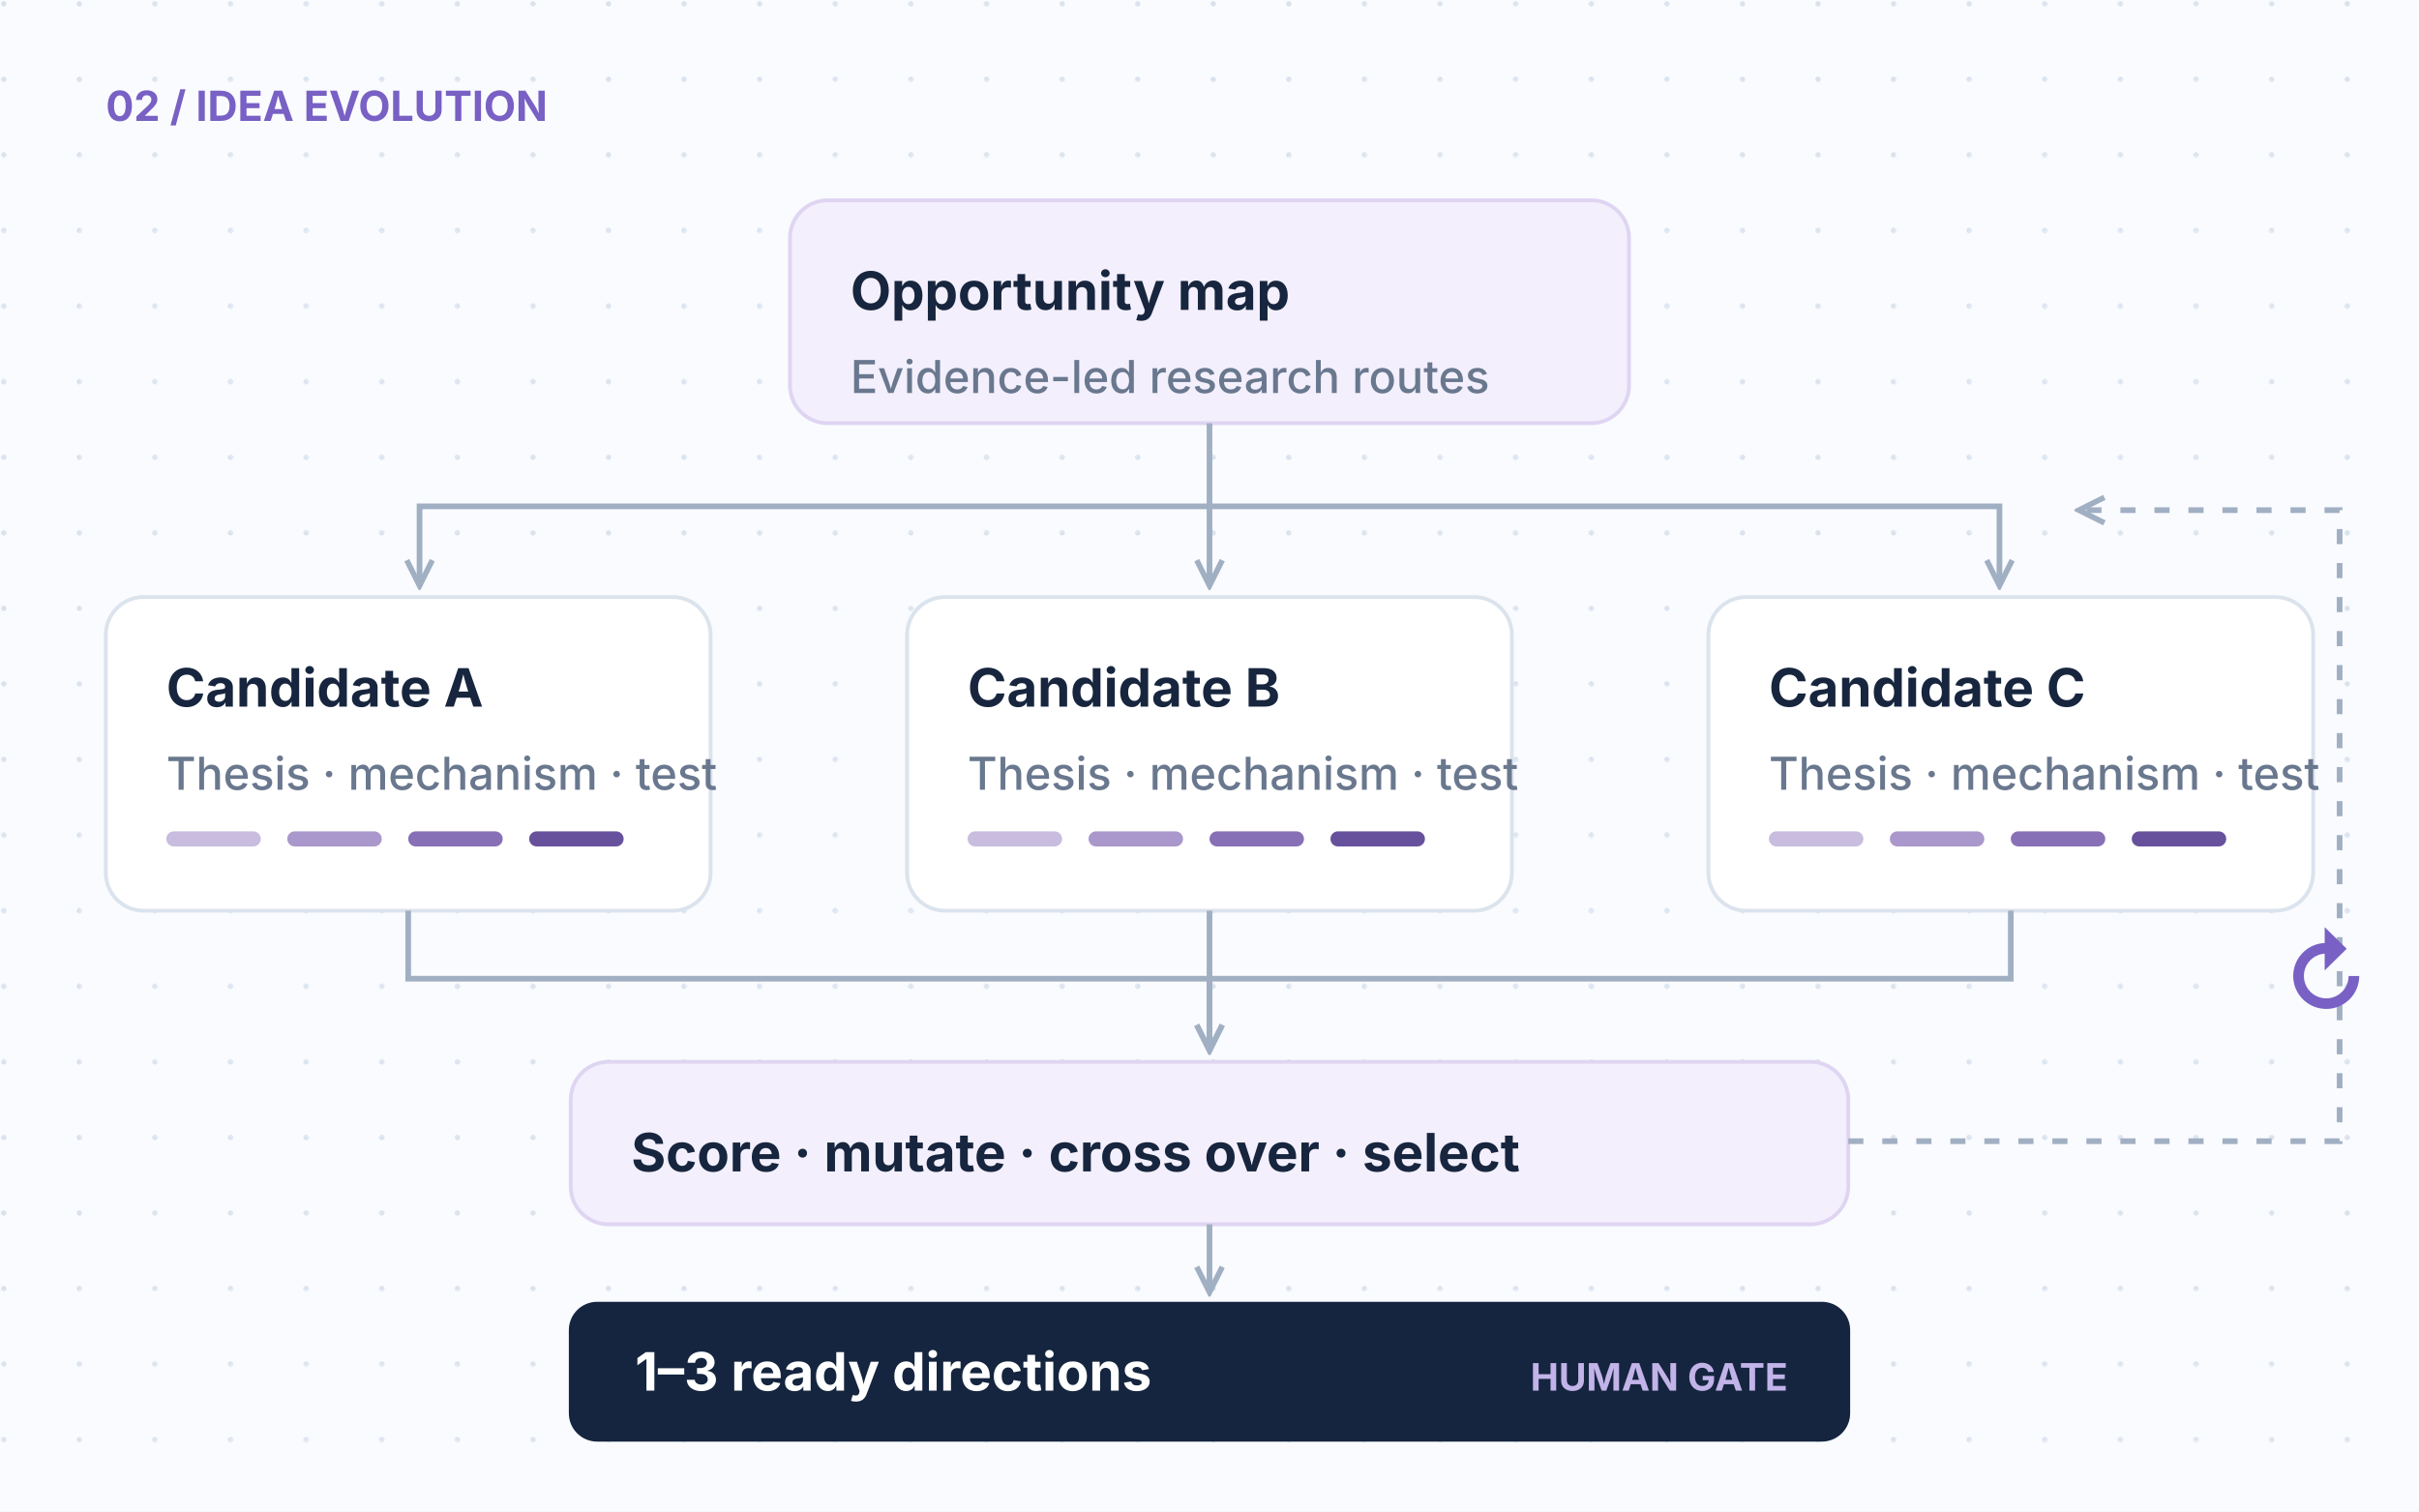
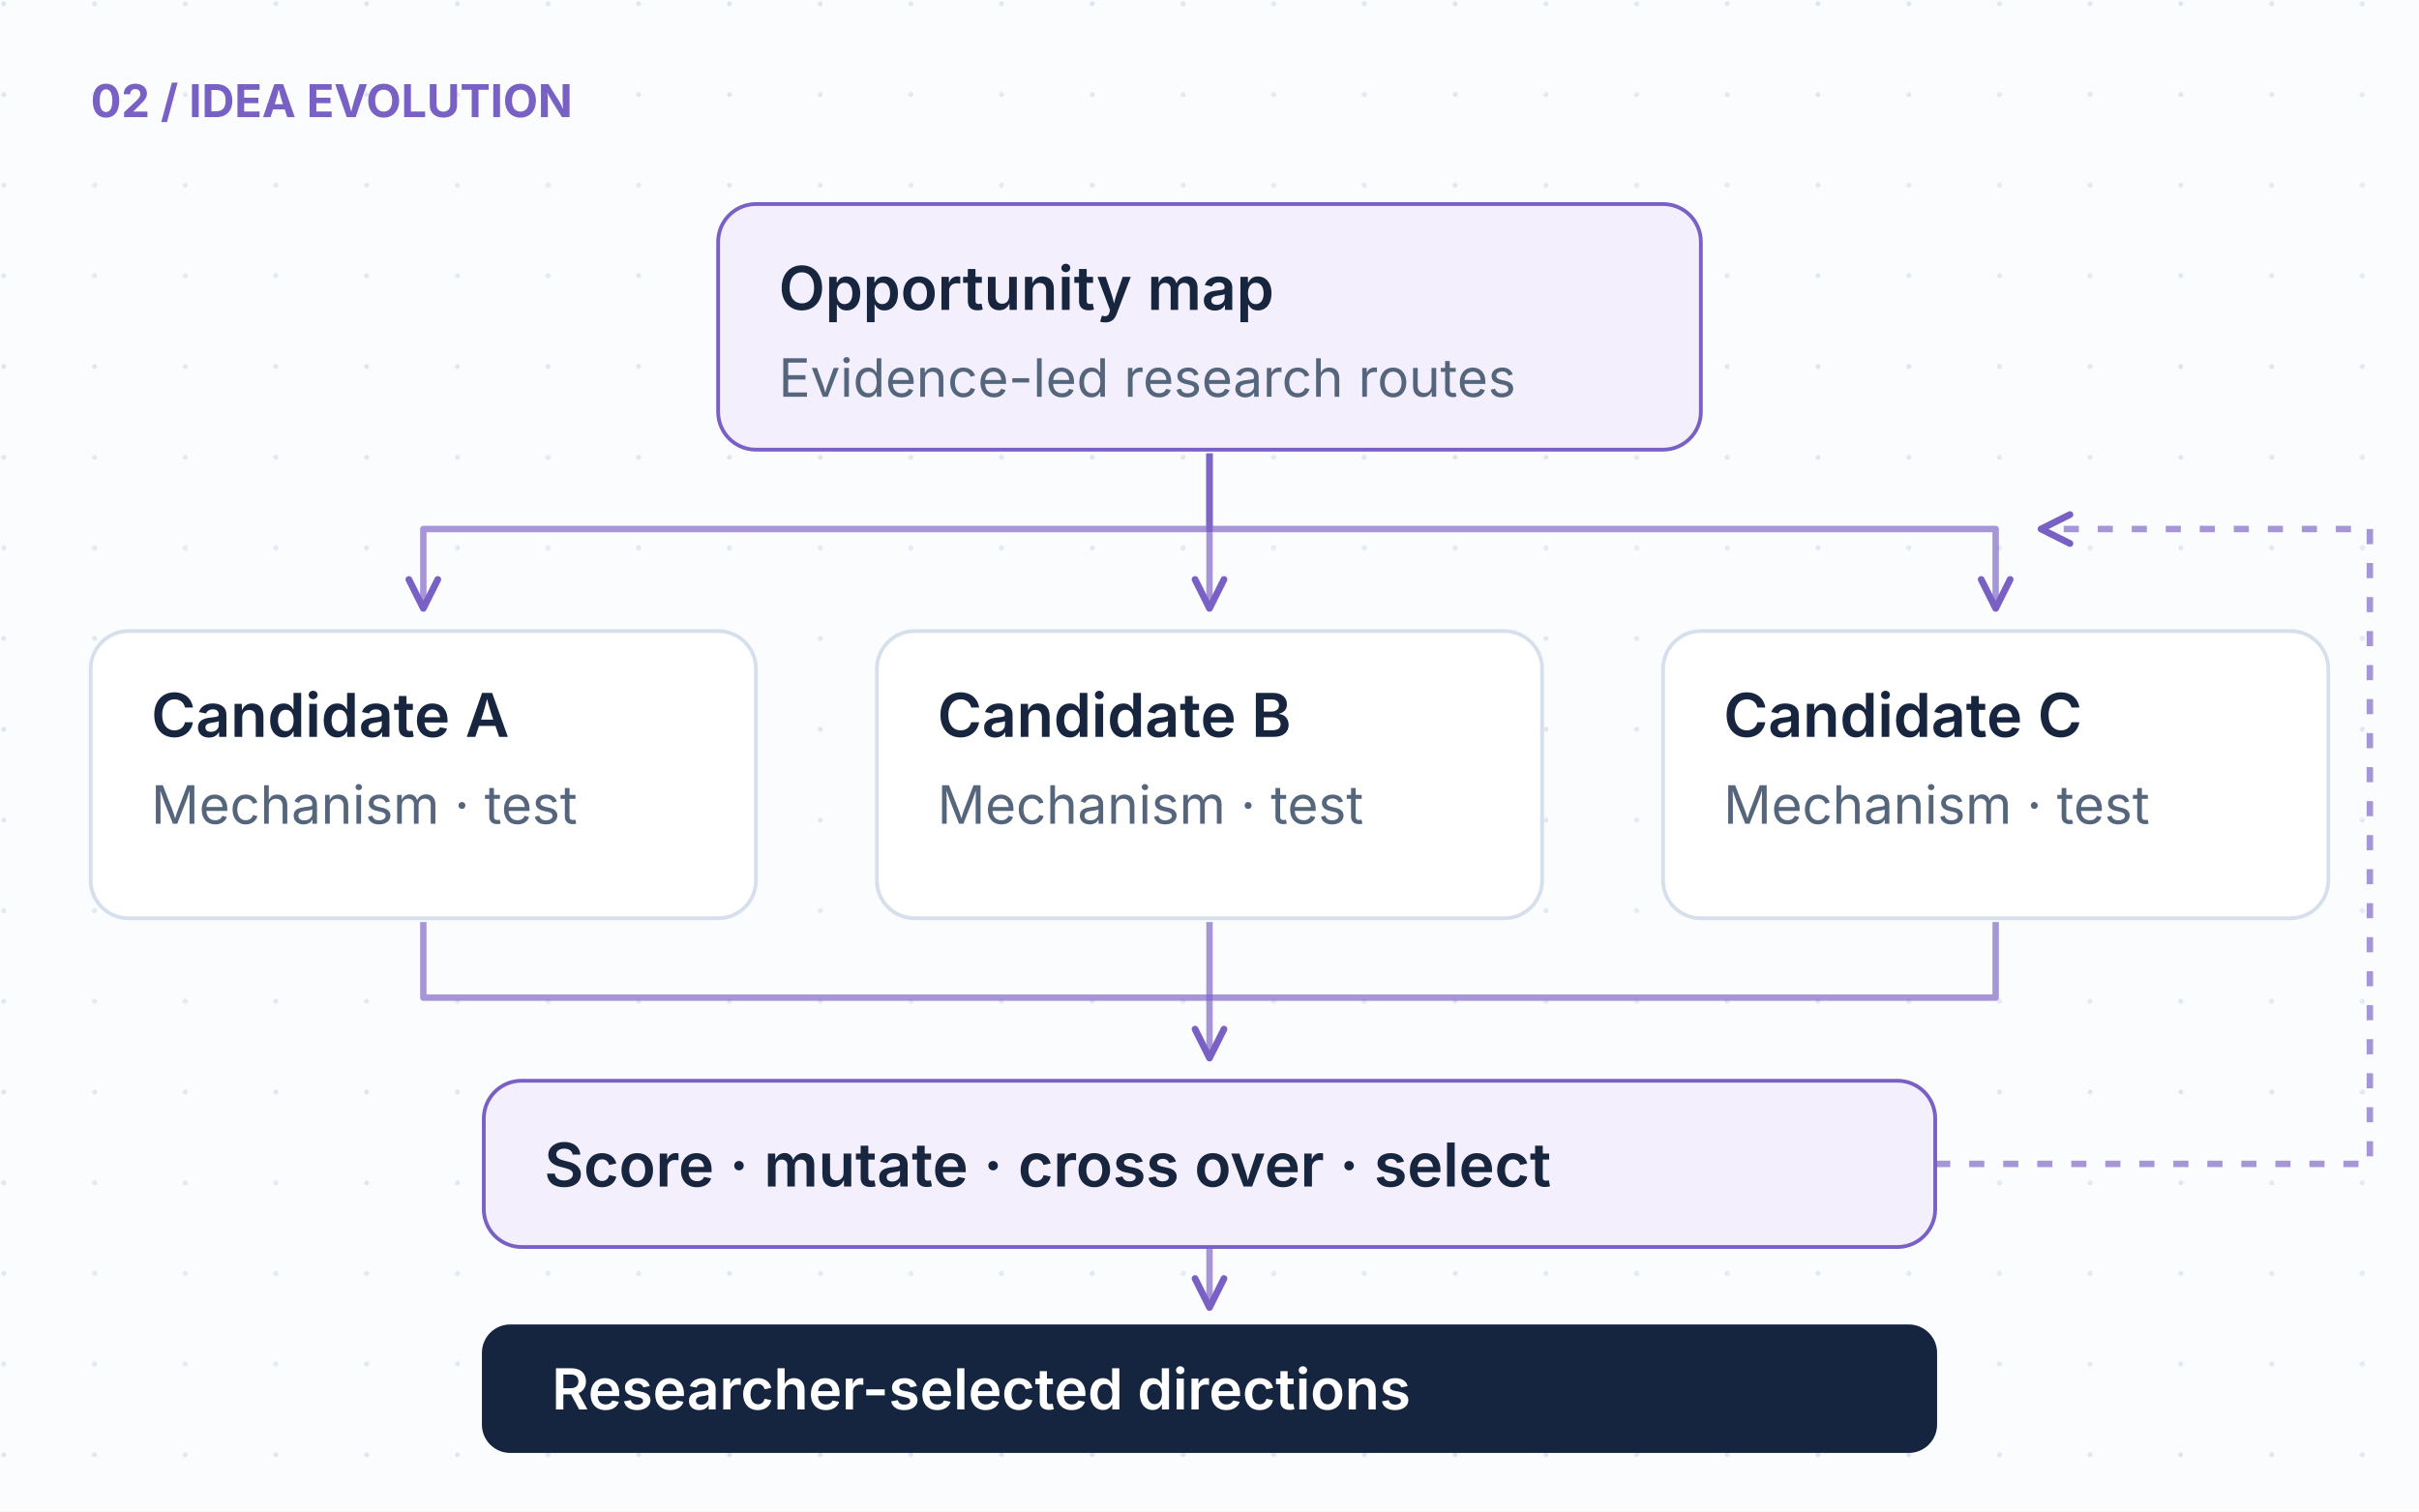
- <svg xmlns="http://www.w3.org/2000/svg" viewBox="0 0 640 400" font-family="Inter, system-ui, -apple-system, Segoe UI, sans-serif" role="img" aria-label="Candidate ideas evolve through scoring mutation crossover and researcher selection" style="--accent:#7860c4">
+ <svg xmlns="http://www.w3.org/2000/svg" viewBox="0 0 640 400" font-family="system-ui, -apple-system, Segoe UI, sans-serif" role="img" aria-labelledby="title desc">
  <defs>
-     <marker id="arrow" viewBox="0 0 8 8" refX="7" refY="4" markerWidth="6" markerHeight="6" orient="auto-start-reverse">
-       <path d="M1 1 L7 4 L1 7" fill="none" stroke="#a1afc3" stroke-width="1.3" />
+     <marker id="arrow" viewBox="0 0 8 8" refX="7" refY="4" markerWidth="6" markerHeight="6" orient="auto">
+       <path d="M1 1 L7 4 L1 7" fill="none" stroke="#7860c4" stroke-width="1.4" stroke-linecap="round" stroke-linejoin="round" />
    </marker>
-     <pattern id="grid" width="20" height="20" patternUnits="userSpaceOnUse">
-       <circle cx="1" cy="1" r=".7" fill="#d9e1ec" />
+     <pattern id="grid" width="24" height="24" patternUnits="userSpaceOnUse">
+       <circle cx="1" cy="1" r=".65" fill="#dce4ef" />
    </pattern>
  </defs>
-   <rect width="640" height="400" fill="#f9fbfe" />
+   <rect width="640" height="400" fill="#fbfcfe" />
  <rect width="640" height="400" fill="url(#grid)" />
-   <text x="28" y="32" fill="#7860c4" font-size="11" font-weight="700" text-anchor="start">02 / IDEA EVOLUTION</text>
-   <rect x="209" y="53" width="222" height="59" rx="10" fill="#f3effc" stroke="#dfd5f2" />
-   <text x="225" y="82" fill="#17263e" font-size="14" font-weight="650" text-anchor="start">Opportunity map</text>
-   <text x="225" y="104" fill="#69788e" font-size="12" font-weight="500" text-anchor="start">Evidence-led research routes</text>
-   <path d="M320 112 V134 H111 V155" fill="none" stroke="#a1afc3" stroke-width="1.5" marker-end="url(#arrow)" />
-   <path d="M320 134 V155" fill="none" stroke="#a1afc3" stroke-width="1.5" marker-end="url(#arrow)" />
-   <path d="M320 134 H529 V155" fill="none" stroke="#a1afc3" stroke-width="1.5" marker-end="url(#arrow)" />
-   <rect x="28" y="158" width="160" height="83" rx="10" fill="#fff" stroke="#dbe3ed" />
-   <text x="44" y="187" fill="#17263e" font-size="14" font-weight="650" text-anchor="start">Candidate A</text>
-   <text x="44" y="209" fill="#69788e" font-size="12" font-weight="500" text-anchor="start">Thesis · mechanism · test</text>
-   <rect x="44" y="220" width="25" height="4" rx="2" fill="#c8bcdf" stroke="none" />
-   <rect x="76" y="220" width="25" height="4" rx="2" fill="#aa97cb" stroke="none" />
-   <rect x="108" y="220" width="25" height="4" rx="2" fill="#8870b6" stroke="none" />
-   <rect x="140" y="220" width="25" height="4" rx="2" fill="#68519c" stroke="none" />
-   <rect x="240" y="158" width="160" height="83" rx="10" fill="#fff" stroke="#dbe3ed" />
-   <text x="256" y="187" fill="#17263e" font-size="14" font-weight="650" text-anchor="start">Candidate B</text>
-   <text x="256" y="209" fill="#69788e" font-size="12" font-weight="500" text-anchor="start">Thesis · mechanism · test</text>
-   <rect x="256" y="220" width="25" height="4" rx="2" fill="#c8bcdf" stroke="none" />
-   <rect x="288" y="220" width="25" height="4" rx="2" fill="#aa97cb" stroke="none" />
-   <rect x="320" y="220" width="25" height="4" rx="2" fill="#8870b6" stroke="none" />
-   <rect x="352" y="220" width="25" height="4" rx="2" fill="#68519c" stroke="none" />
-   <rect x="452" y="158" width="160" height="83" rx="10" fill="#fff" stroke="#dbe3ed" />
-   <text x="468" y="187" fill="#17263e" font-size="14" font-weight="650" text-anchor="start">Candidate C</text>
-   <text x="468" y="209" fill="#69788e" font-size="12" font-weight="500" text-anchor="start">Thesis · mechanism · test</text>
-   <rect x="468" y="220" width="25" height="4" rx="2" fill="#c8bcdf" stroke="none" />
-   <rect x="500" y="220" width="25" height="4" rx="2" fill="#aa97cb" stroke="none" />
-   <rect x="532" y="220" width="25" height="4" rx="2" fill="#8870b6" stroke="none" />
-   <rect x="564" y="220" width="25" height="4" rx="2" fill="#68519c" stroke="none" />
-   <path d="M108 241 V259 H320 V278" fill="none" stroke="#a1afc3" stroke-width="1.5" marker-end="url(#arrow)" />
-   <path d="M532 241 V259 H320" fill="none" stroke="#a1afc3" stroke-width="1.5" />
-   <path d="M320 241 V278" fill="none" stroke="#a1afc3" stroke-width="1.5" marker-end="url(#arrow)" />
-   <rect x="151" y="281" width="338" height="43" rx="10" fill="#f3effc" stroke="#dfd5f2" />
-   <text x="167" y="310" fill="#17263e" font-size="14" font-weight="650" text-anchor="start">Score · mutate · cross over · select</text>
-   <path d="M489 302 H619 V135 H550" fill="none" stroke="#a1afc3" stroke-width="1.5" marker-end="url(#arrow)" stroke-dasharray="4 5" />
-   <text x="604" y="267" fill="#7860c4" font-size="24" font-weight="650" text-anchor="start">↻</text>
-   <path d="M320 324 V342" fill="none" stroke="#a1afc3" stroke-width="1.5" marker-end="url(#arrow)" />
-   <rect x="151" y="345" width="338" height="36" rx="7" fill="#15253f" stroke="#15253f" />
-   <text x="168" y="368" fill="#fff" font-size="14" font-weight="650" text-anchor="start">1–3 ready directions</text>
-   <text x="473" y="368" fill="#c2b3e8" font-size="10" font-weight="700" text-anchor="end">HUMAN GATE</text>
+   <text x="24" y="31" fill="#7860c4" font-size="12" font-weight="700" text-anchor="start">02 / IDEA EVOLUTION</text>
+   <rect x="190" y="54" width="260" height="65" rx="10" fill="#f3effc" stroke="#7860c4" />
+   <text x="206" y="82" fill="#17263e" font-size="16" font-weight="600" text-anchor="start">Opportunity map</text>
+   <text x="206" y="105" fill="#55657b" font-size="14" font-weight="400" text-anchor="start">Evidence-led research routes</text>
+   <path d="M320 120 V140 H112 V161" fill="none" stroke="#7860c4" stroke-opacity=".65" stroke-width="1.7" stroke-linejoin="round" marker-end="url(#arrow)" />
+   <rect x="24" y="167" width="176" height="76" rx="10" fill="#fff" stroke="#d6e0ec" />
+   <text x="40" y="195" fill="#17263e" font-size="16" font-weight="600" text-anchor="start">Candidate A</text>
+   <text x="40" y="218" fill="#55657b" font-size="14" font-weight="400" text-anchor="start">Mechanism · test</text>
+   <path d="M112 244 V264 H320" fill="none" stroke="#7860c4" stroke-opacity=".65" stroke-width="1.7" stroke-linejoin="round" />
+   <path d="M320 120 V140 H320 V161" fill="none" stroke="#7860c4" stroke-opacity=".65" stroke-width="1.7" stroke-linejoin="round" marker-end="url(#arrow)" />
+   <rect x="232" y="167" width="176" height="76" rx="10" fill="#fff" stroke="#d6e0ec" />
+   <text x="248" y="195" fill="#17263e" font-size="16" font-weight="600" text-anchor="start">Candidate B</text>
+   <text x="248" y="218" fill="#55657b" font-size="14" font-weight="400" text-anchor="start">Mechanism · test</text>
+   <path d="M320 244 V264 H320" fill="none" stroke="#7860c4" stroke-opacity=".65" stroke-width="1.7" stroke-linejoin="round" />
+   <path d="M320 120 V140 H528 V161" fill="none" stroke="#7860c4" stroke-opacity=".65" stroke-width="1.7" stroke-linejoin="round" marker-end="url(#arrow)" />
+   <rect x="440" y="167" width="176" height="76" rx="10" fill="#fff" stroke="#d6e0ec" />
+   <text x="456" y="195" fill="#17263e" font-size="16" font-weight="600" text-anchor="start">Candidate C</text>
+   <text x="456" y="218" fill="#55657b" font-size="14" font-weight="400" text-anchor="start">Mechanism · test</text>
+   <path d="M528 244 V264 H320" fill="none" stroke="#7860c4" stroke-opacity=".65" stroke-width="1.7" stroke-linejoin="round" />
+   <path d="M320 264 V280" fill="none" stroke="#7860c4" stroke-opacity=".65" stroke-width="1.7" stroke-linejoin="round" marker-end="url(#arrow)" />
+   <rect x="128" y="286" width="384" height="44" rx="10" fill="#f3effc" stroke="#7860c4" />
+   <text x="144" y="314" fill="#17263e" font-size="16" font-weight="600" text-anchor="start">Score · mutate · cross over · select</text>
+   <path d="M512 308 H627 V140 H540" fill="none" stroke="#7860c4" stroke-opacity=".65" stroke-width="1.7" stroke-linejoin="round" stroke-dasharray="4 5" marker-end="url(#arrow)" />
+   <path d="M320 330 V346" fill="none" stroke="#7860c4" stroke-opacity=".65" stroke-width="1.7" stroke-linejoin="round" marker-end="url(#arrow)" />
+   <rect x="128" y="351" width="384" height="33" rx="7" fill="#15253f" stroke="#15253f" />
+   <text x="146" y="373" fill="#fff" font-size="15" font-weight="600" text-anchor="start">Researcher-selected directions</text>
</svg>
